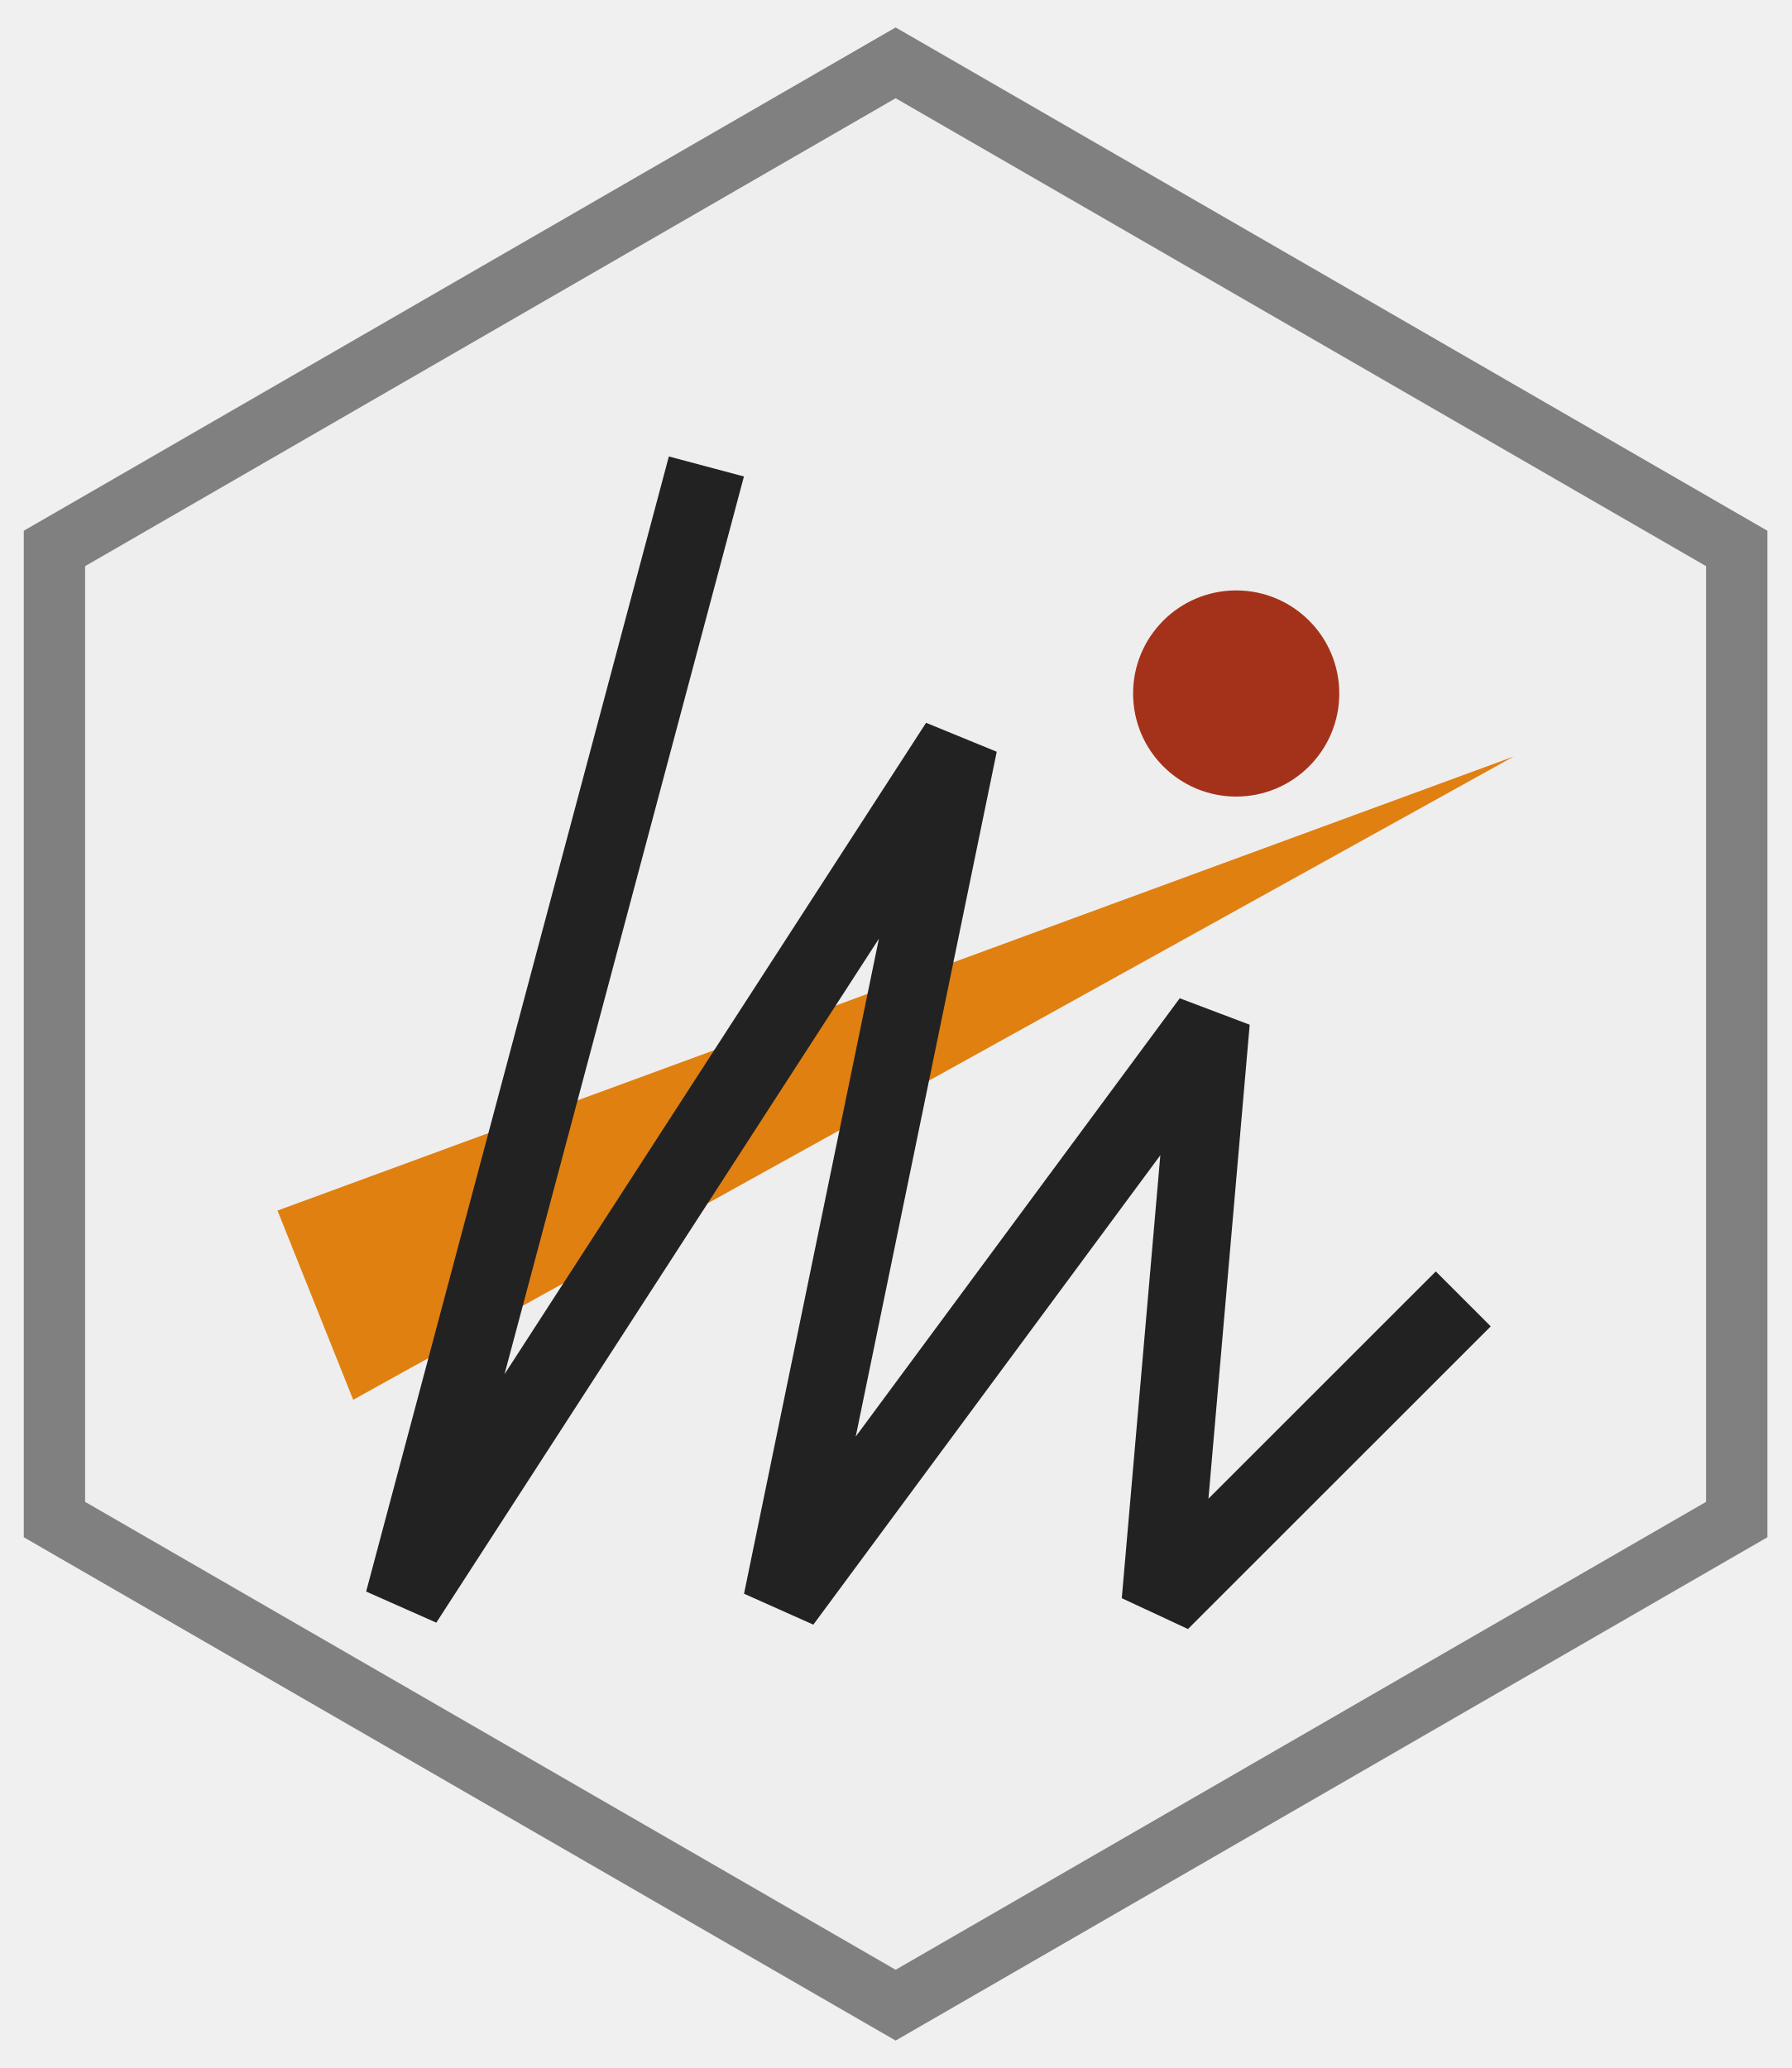
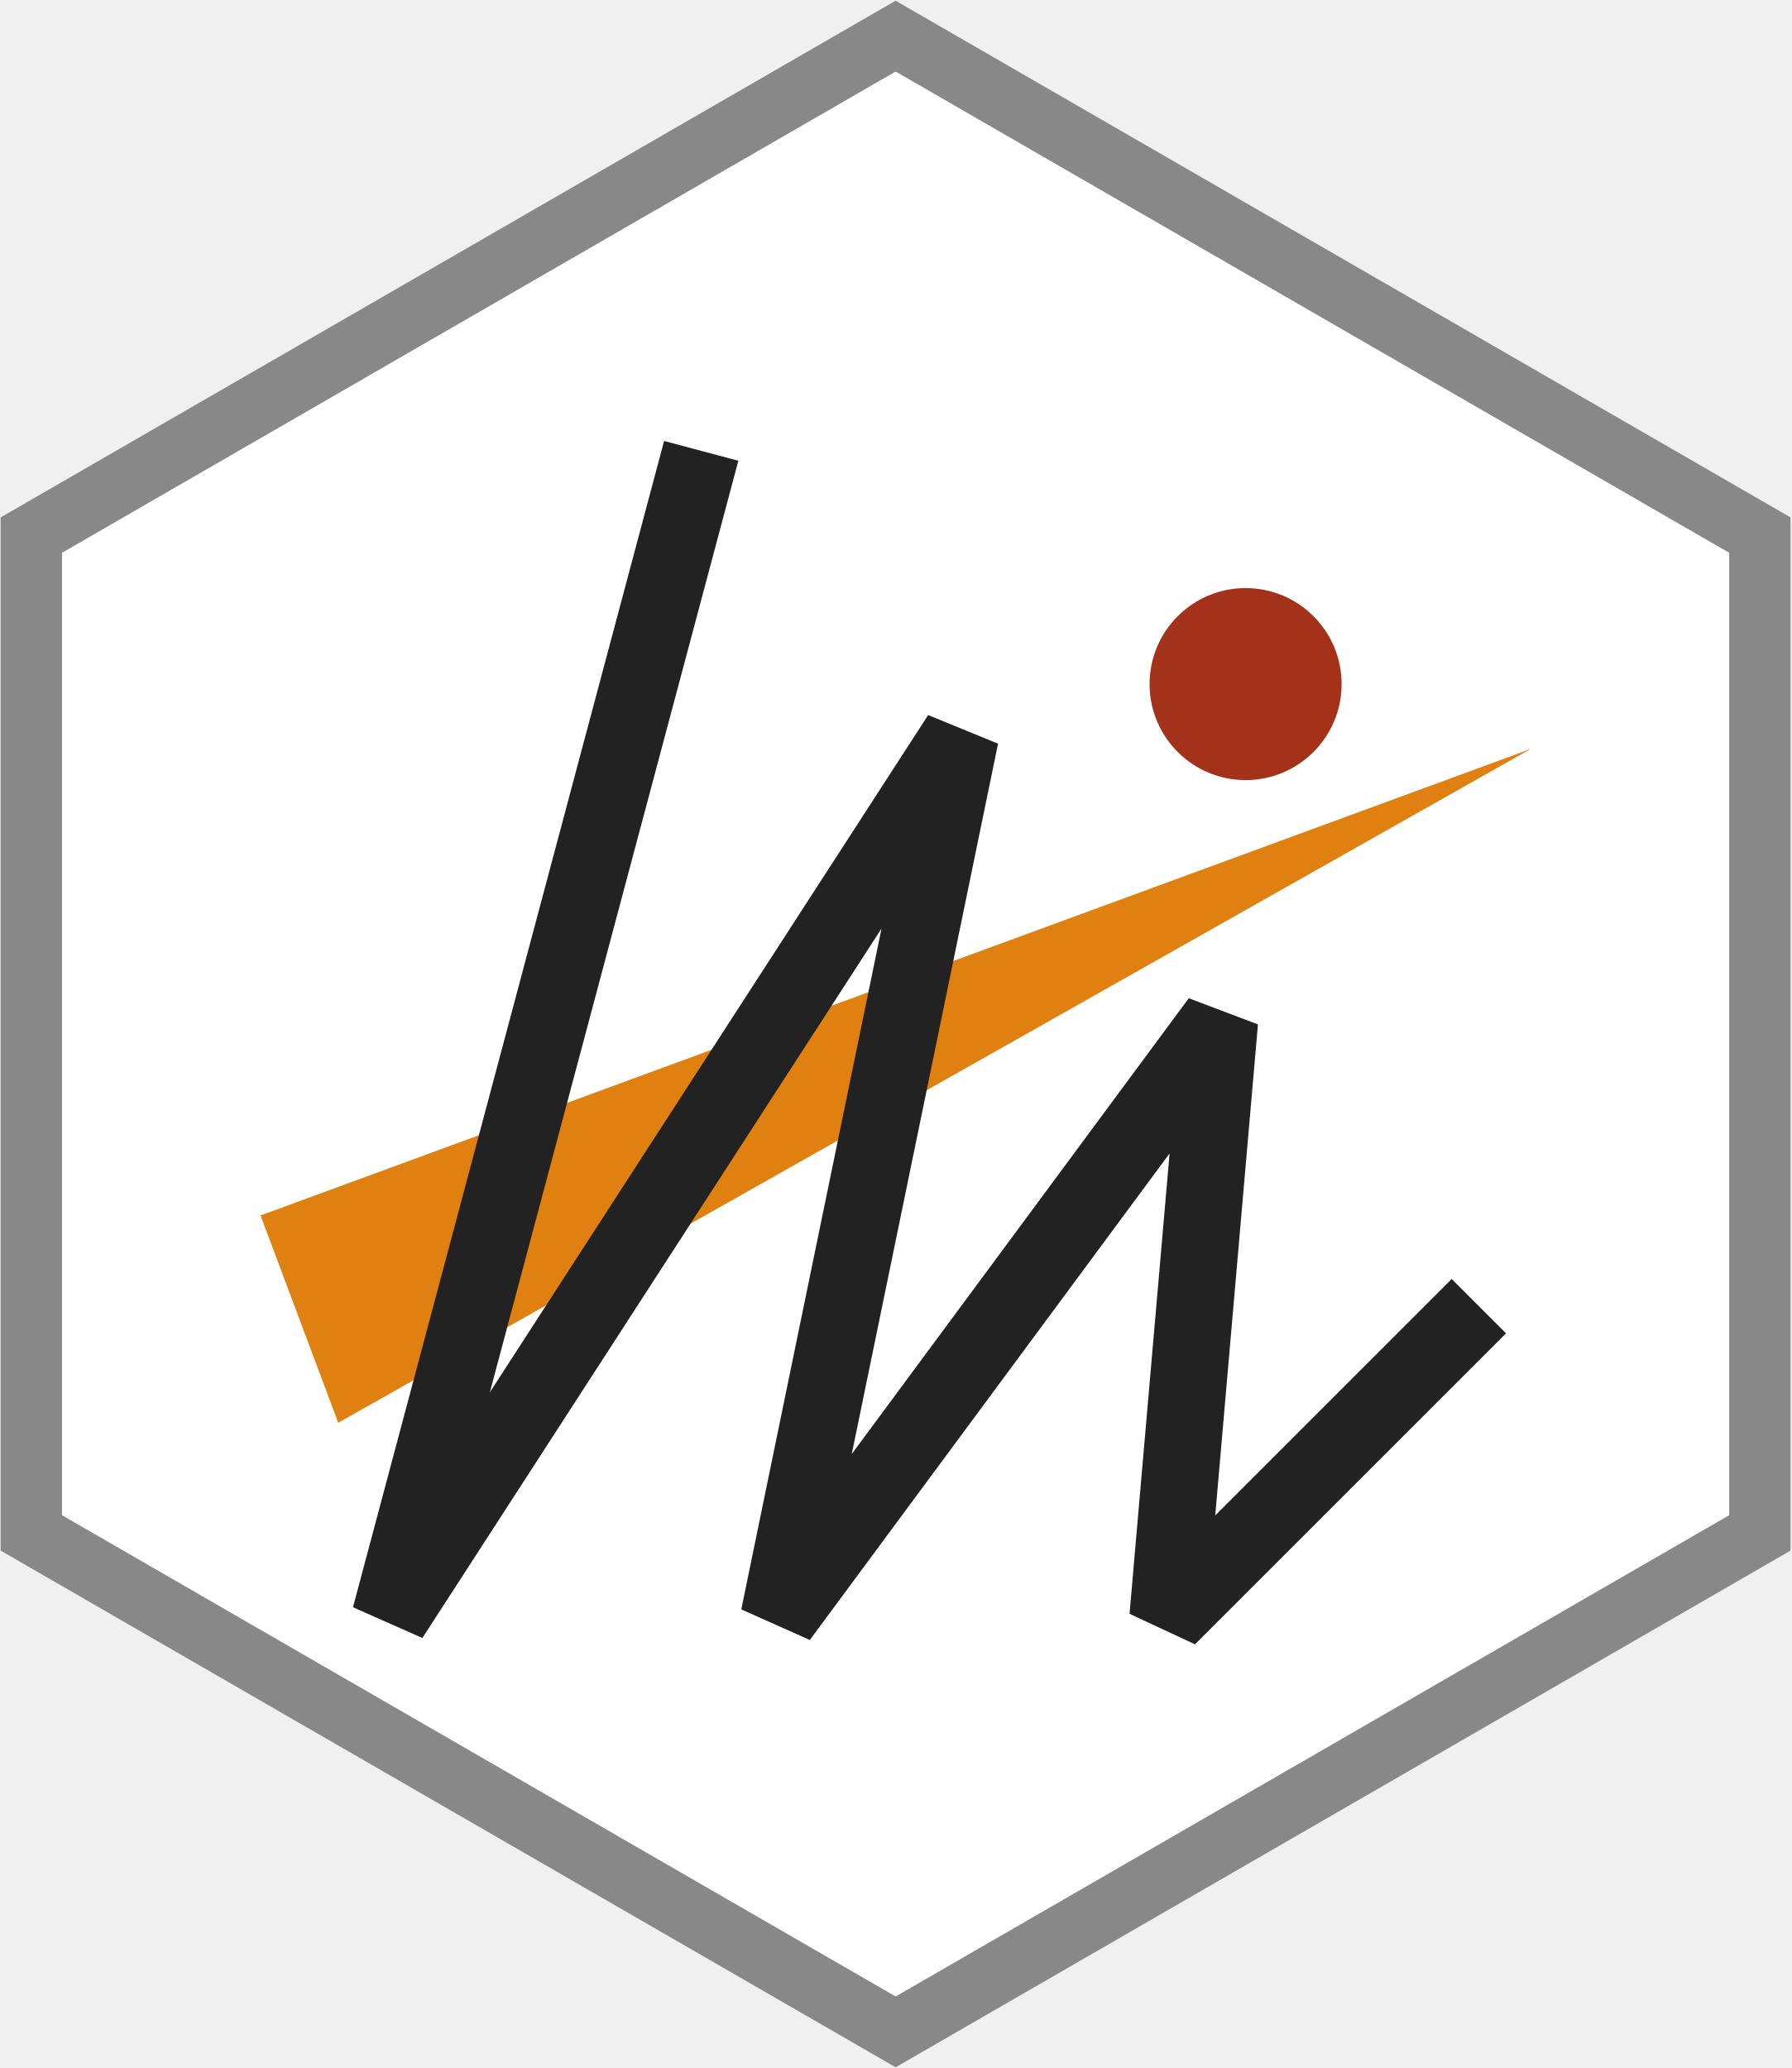
- <svg xmlns="http://www.w3.org/2000/svg" viewBox="0 0 249.42 288.00">
+ <svg xmlns="http://www.w3.org/2000/svg" class="svglite" width="249.42pt" height="288.00pt" viewBox="0 0 249.42 288.00">
  <defs>
    <style type="text/css">
-     line, polyline, path, rect, circle {
+     .svglite line, .svglite polyline, .svglite polygon, .svglite path, .svglite rect, .svglite circle {
      fill: none;
      stroke: #000000;
      stroke-linecap: round;
      stroke-linejoin: round;
      stroke-miterlimit: 10.00;
    }
+     .svglite text {
+       white-space: pre;
+     }
  </style>
  </defs>
  <rect width="100%" height="100%" style="stroke: none; fill: none;" />
-   <polyline points="7.58,76.38 7.58,211.62 124.71,279.25 241.83,211.62 241.83,76.38 124.71,8.75 7.58,76.38 7.58,211.62 " style="stroke-width: 1.07; stroke: none; fill: #EEEEEE;" />
-   <polyline points="7.58,76.38 7.58,211.62 124.71,279.25 241.83,211.62 241.83,76.38 124.71,8.75 7.58,76.38 7.58,211.62 " style="stroke-width: 8.54; stroke: #808080; stroke-linecap: butt; stroke-linejoin: miter;" />
-   <polyline points="38.64,168.59 49.18,194.94 210.77,105.36 " style="stroke-width: 1.07; stroke: none; fill: #E08010;" />
-   <polyline points="98.36,64.96 56.21,223.04 133.49,103.60 108.90,223.04 168.62,142.24 161.59,223.04 203.75,180.89 " style="stroke-width: 10.82; stroke: #222222; stroke-linecap: butt; stroke-linejoin: bevel;" />
-   <circle cx="172.13" cy="96.58" r="10.50pt" style="stroke-width: 0.71; stroke: #A4321A; fill: #A4321A;" />
+   <defs>
+     <clipPath id="cpMC4wMHwyNDkuNDJ8MC4wMHwyODguMDA=">
+       <rect x="0.00" y="0.00" width="249.42" height="288.00" />
+     </clipPath>
+   </defs>
+   <g clip-path="url(#cpMC4wMHwyNDkuNDJ8MC4wMHwyODguMDA=)">
+     <polygon points="124.71,5.03 4.36,74.52 4.36,213.48 124.71,282.97 245.05,213.48 245.05,74.52 " style="stroke-width: 8.54; stroke: #888888; stroke-linecap: butt; stroke-linejoin: miter; fill: #FFFFFF;" />
+     <polygon points="36.28,169.27 47.10,198.14 213.14,104.30 " style="stroke-width: 1.07; stroke: none; stroke-linecap: butt; fill: #E08010;" />
+     <polyline points="97.64,62.79 54.32,225.21 133.73,102.49 108.46,225.21 169.83,142.20 162.61,225.21 205.92,181.90 " style="stroke-width: 10.70; stroke: #222222; stroke-linecap: butt; stroke-linejoin: bevel;" />
+     <circle cx="173.44" cy="95.27" r="13.37" style="stroke-width: 0.00; stroke: none; fill: #A4321A;" />
+   </g>
</svg>
